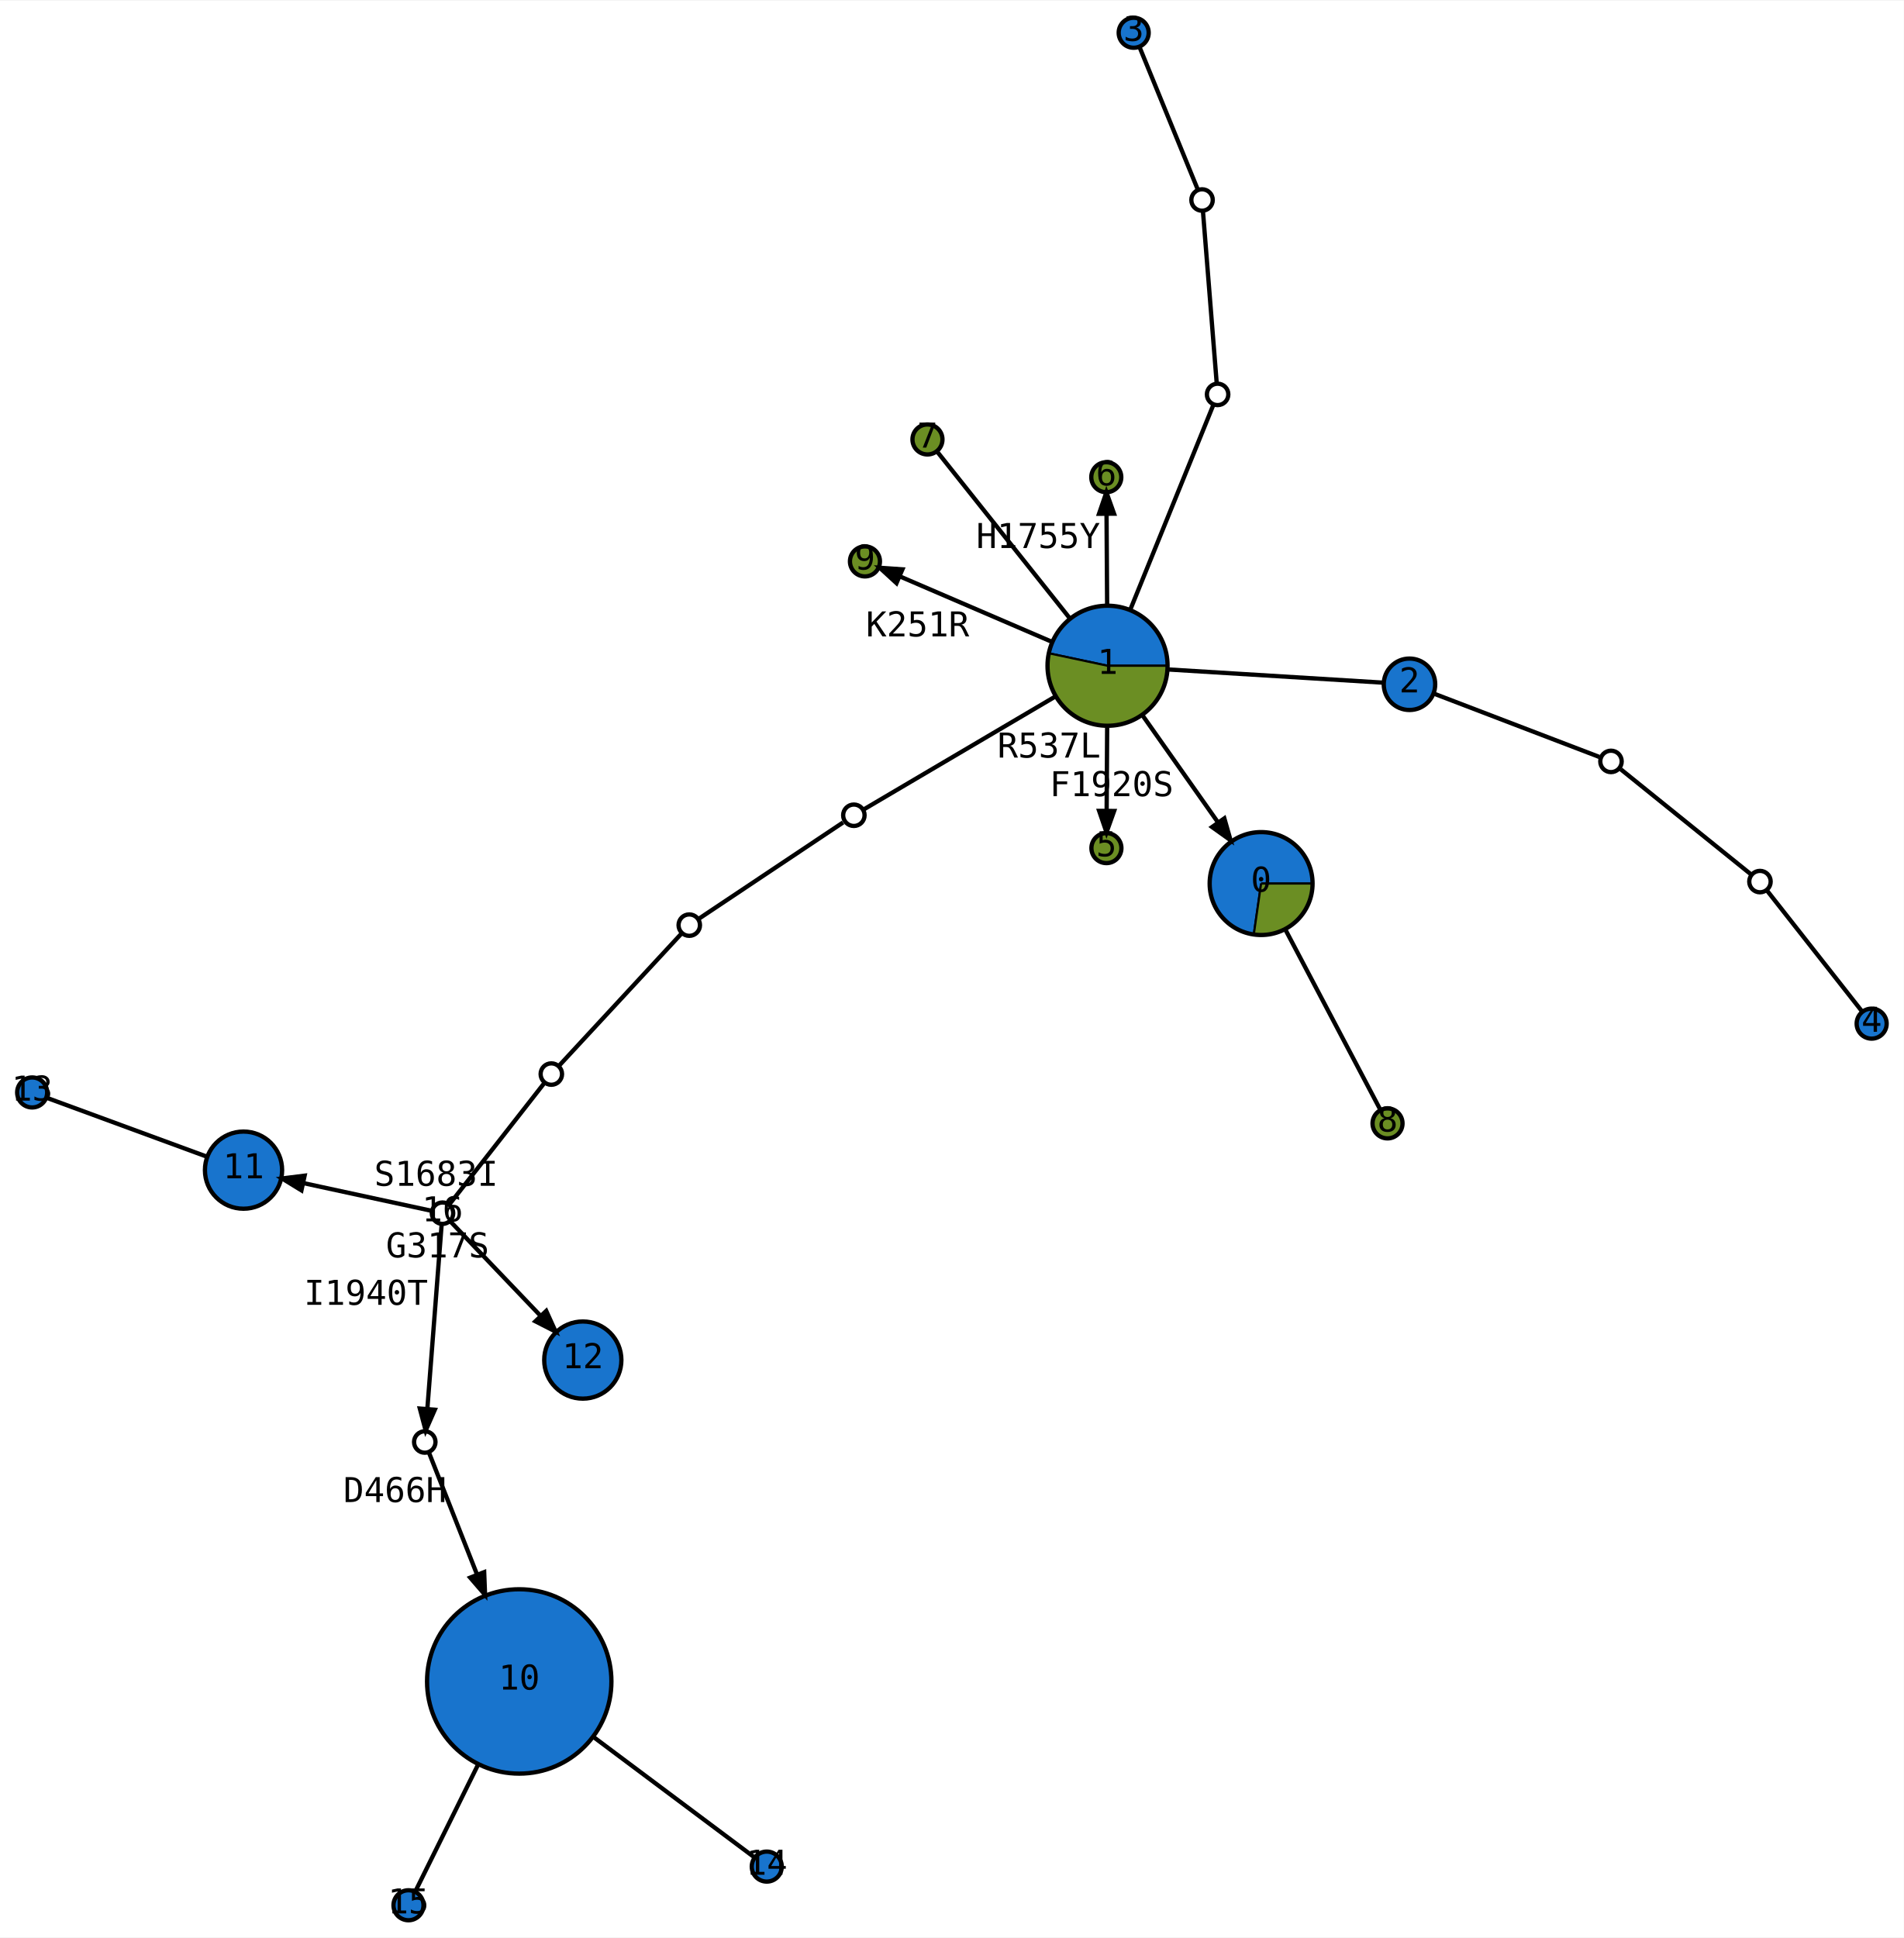
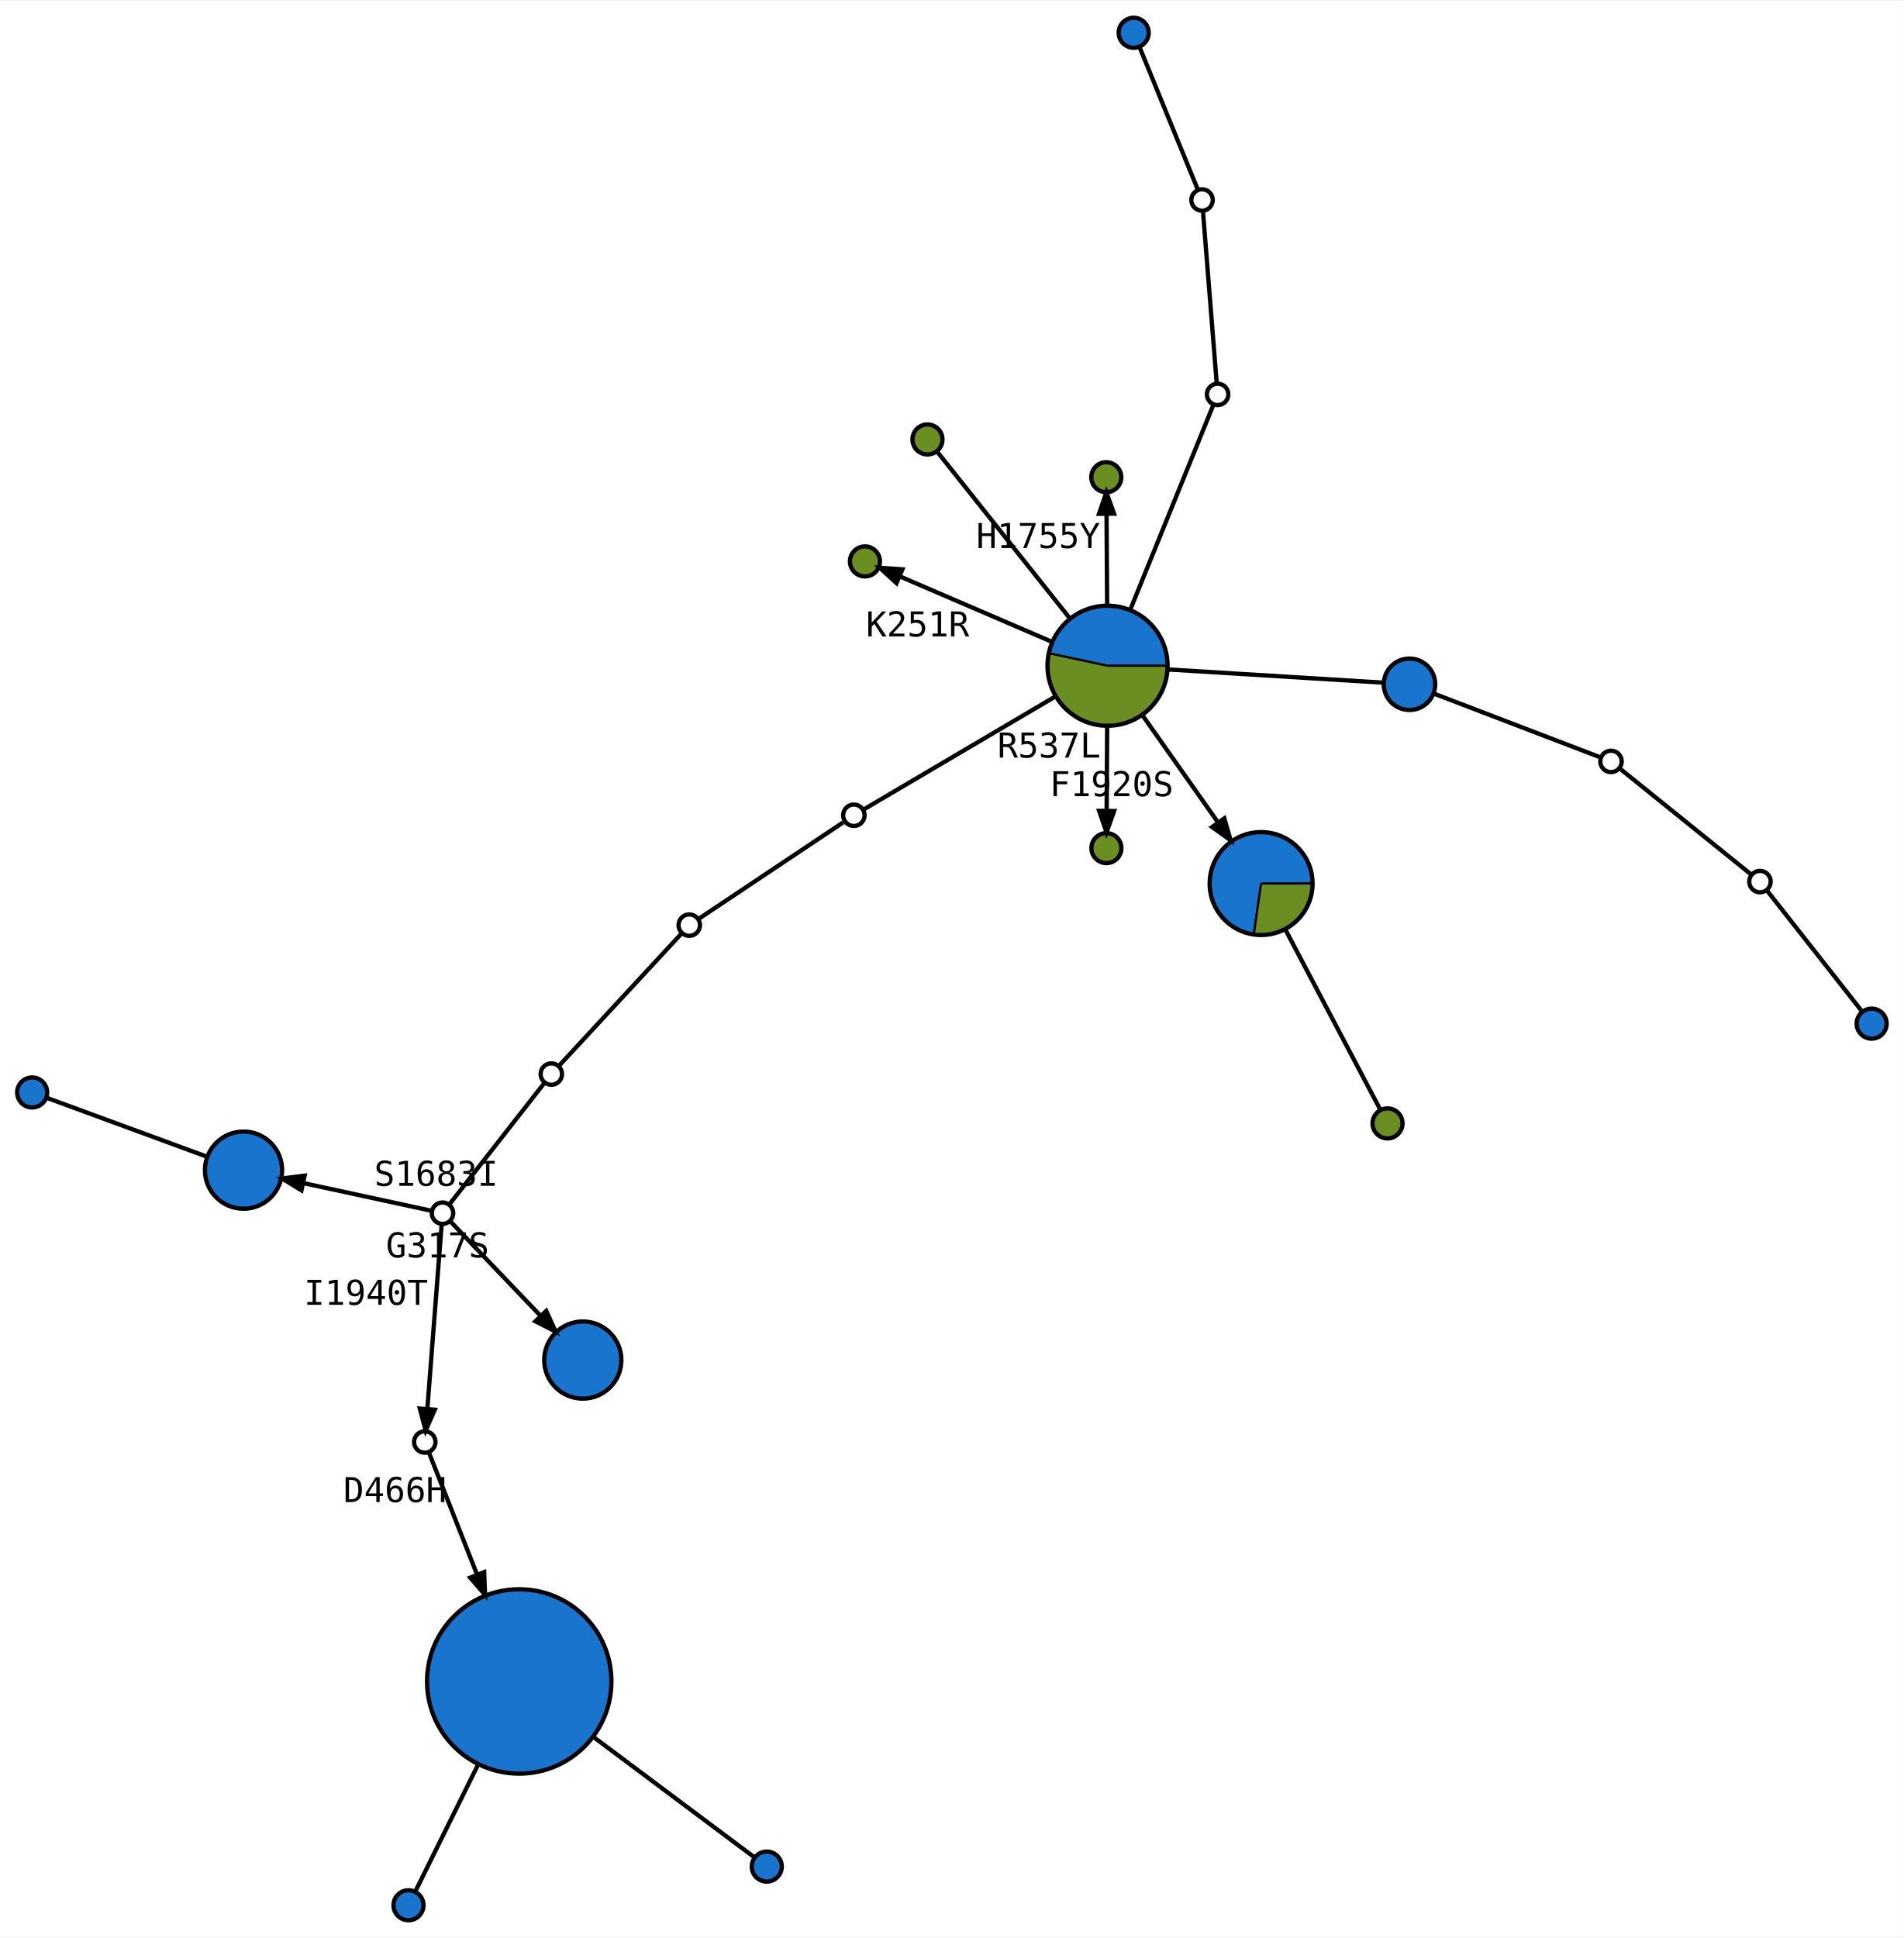
<svg xmlns="http://www.w3.org/2000/svg" width="444pt" height="452pt" viewBox="0.00 0.00 444.00 451.72">
  <g id="graph0" class="graph" transform="scale(1 1) rotate(0) translate(204.987 216.574)">
    <polygon fill="white" stroke="none" points="-204.987,235.151 -204.987,-216.574 239.013,-216.574 239.013,235.151 -204.987,235.151" />
    <g id="node1" class="node">
      <path fill="#1874cd" stroke="black" stroke-width="0.5" d="M89.126,-10.643C89.126,-10.643 101.126,-10.643 101.126,-10.643 101.126,-11.214 101.086,-11.785 101.004,-12.35 100.923,-12.916 100.801,-13.475 100.64,-14.023 100.479,-14.572 100.279,-15.108 100.042,-15.627 99.805,-16.147 99.531,-16.649 99.222,-17.13 98.913,-17.611 98.57,-18.069 98.195,-18.501 97.821,-18.933 97.417,-19.337 96.985,-19.712 96.553,-20.086 96.095,-20.429 95.614,-20.738 95.133,-21.047 94.631,-21.321 94.112,-21.558 93.592,-21.796 93.056,-21.995 92.507,-22.157 91.959,-22.317 91.4,-22.439 90.834,-22.52 90.269,-22.602 89.698,-22.642 89.126,-22.642 88.555,-22.642 87.984,-22.602 87.419,-22.52 86.853,-22.439 86.294,-22.317 85.746,-22.157 85.197,-21.995 84.661,-21.796 84.141,-21.558 83.622,-21.321 83.12,-21.047 82.639,-20.738 82.158,-20.429 81.7,-20.086 81.268,-19.712 80.836,-19.337 80.432,-18.933 80.058,-18.501 79.683,-18.069 79.34,-17.611 79.031,-17.13 78.722,-16.649 78.448,-16.147 78.211,-15.627 77.974,-15.108 77.774,-14.572 77.613,-14.023 77.452,-13.475 77.33,-12.916 77.249,-12.35 77.167,-11.785 77.126,-11.214 77.126,-10.643 77.126,-10.071 77.167,-9.5 77.249,-8.935 77.33,-8.369 77.452,-7.81 77.613,-7.262 77.774,-6.713 77.974,-6.177 78.211,-5.658 78.448,-5.138 78.722,-4.636 79.031,-4.155 79.34,-3.674 79.683,-3.216 80.058,-2.784 80.432,-2.352 80.836,-1.948 81.268,-1.574 81.7,-1.199 82.158,-0.856 82.639,-0.547 83.12,-0.239 83.622,0.036 84.141,0.273 84.661,0.51 85.197,0.71 85.746,0.871 86.294,1.032 86.853,1.154 87.419,1.235 87.419,1.235 89.126,-10.643 89.126,-10.643" />
      <path fill="olivedrab" stroke="black" stroke-width="0.5" d="M89.126,-10.643C89.126,-10.643 87.419,1.235 87.419,1.235 87.843,1.296 88.27,1.335 88.698,1.35 89.126,1.365 89.555,1.357 89.983,1.327 90.41,1.296 90.835,1.243 91.257,1.167 91.679,1.091 92.096,0.992 92.507,0.871 92.918,0.751 93.323,0.608 93.719,0.444 94.115,0.28 94.501,0.095 94.877,-0.11 95.254,-0.316 95.618,-0.541 95.97,-0.785 96.322,-1.03 96.661,-1.293 96.985,-1.574 97.309,-1.854 97.617,-2.152 97.909,-2.466 98.201,-2.779 98.476,-3.108 98.733,-3.451 98.99,-3.794 99.228,-4.151 99.447,-4.519 99.665,-4.888 99.864,-5.268 100.042,-5.658 100.22,-6.047 100.377,-6.446 100.512,-6.853 100.648,-7.26 100.761,-7.673 100.852,-8.092 100.943,-8.51 101.012,-8.934 101.058,-9.36 101.104,-9.786 101.126,-10.214 101.126,-10.643 101.126,-10.643 89.126,-10.643 89.126,-10.643" />
      <ellipse fill="none" stroke="black" cx="89.126" cy="-10.643" rx="12" ry="12" />
-       <text text-anchor="middle" x="89.126" y="-8.743" font-family="monospace" font-size="8.00">0</text>
    </g>
    <g id="node9" class="node">
      <ellipse fill="olivedrab" stroke="black" cx="118.608" cy="45.296" rx="3.5" ry="3.5" />
-       <text text-anchor="middle" x="118.608" y="47.196" font-family="monospace" font-size="8.00">8</text>
    </g>
    <g id="edge2" class="edge">
      <path fill="none" stroke="black" d="M94.811,0.143C101.637,13.096 112.695,34.078 116.906,42.067" />
    </g>
    <g id="node2" class="node">
      <path fill="#1874cd" stroke="black" stroke-width="0.5" d="M53.309,-61.443C53.309,-61.443 67.309,-61.443 67.309,-61.443 67.309,-62.299 67.231,-63.153 67.075,-63.994 66.919,-64.836 66.686,-65.661 66.38,-66.46 66.073,-67.259 65.694,-68.028 65.246,-68.758 64.799,-69.488 64.286,-70.175 63.714,-70.811 63.141,-71.447 62.511,-72.029 61.832,-72.55 61.153,-73.071 60.428,-73.529 59.665,-73.917 58.903,-74.306 58.106,-74.624 57.286,-74.867 56.465,-75.11 55.624,-75.277 54.773,-75.366 53.922,-75.456 53.064,-75.467 52.211,-75.4 51.358,-75.333 50.513,-75.188 49.686,-74.966 48.859,-74.745 48.055,-74.448 47.282,-74.079 46.51,-73.711 45.773,-73.272 45.081,-72.769 44.388,-72.266 43.743,-71.701 43.154,-71.08 42.565,-70.459 42.034,-69.786 41.568,-69.068 41.102,-68.35 40.703,-67.591 40.375,-66.801 40.048,-66.01 39.793,-65.191 39.615,-64.354 39.615,-64.354 53.309,-61.443 53.309,-61.443" />
      <path fill="olivedrab" stroke="black" stroke-width="0.5" d="M53.309,-61.443C53.309,-61.443 39.615,-64.354 39.615,-64.354 39.514,-63.876 39.437,-63.393 39.386,-62.907 39.335,-62.42 39.309,-61.932 39.309,-61.443 39.309,-60.954 39.335,-60.466 39.386,-59.98 39.437,-59.494 39.514,-59.011 39.615,-58.532 39.717,-58.054 39.844,-57.582 39.995,-57.117 40.146,-56.652 40.321,-56.195 40.52,-55.749 40.719,-55.302 40.941,-54.866 41.185,-54.443 41.43,-54.02 41.696,-53.61 41.983,-53.214 42.271,-52.819 42.578,-52.438 42.906,-52.075 43.233,-51.712 43.578,-51.366 43.942,-51.039 44.305,-50.712 44.685,-50.404 45.081,-50.117 45.476,-49.83 45.886,-49.563 46.309,-49.319 46.733,-49.074 47.169,-48.852 47.615,-48.654 48.062,-48.455 48.518,-48.279 48.983,-48.128 49.448,-47.977 49.921,-47.851 50.399,-47.749 50.877,-47.647 51.36,-47.571 51.846,-47.52 52.332,-47.469 52.821,-47.443 53.309,-47.443 53.798,-47.443 54.287,-47.469 54.773,-47.52 55.259,-47.571 55.742,-47.647 56.22,-47.749 56.698,-47.851 57.171,-47.977 57.636,-48.128 58.101,-48.279 58.557,-48.455 59.004,-48.654 59.45,-48.852 59.886,-49.074 60.309,-49.319 60.733,-49.563 61.143,-49.83 61.538,-50.117 61.934,-50.404 62.314,-50.712 62.677,-51.039 63.041,-51.366 63.386,-51.712 63.714,-52.075 64.041,-52.438 64.349,-52.819 64.636,-53.214 64.923,-53.61 65.189,-54.02 65.434,-54.443 65.678,-54.866 65.9,-55.302 66.099,-55.749 66.298,-56.195 66.473,-56.652 66.624,-57.117 66.775,-57.582 66.902,-58.054 67.004,-58.532 67.105,-59.011 67.182,-59.494 67.233,-59.98 67.284,-60.466 67.309,-60.954 67.309,-61.443 67.309,-61.443 53.309,-61.443 53.309,-61.443" />
      <ellipse fill="none" stroke="black" cx="53.309" cy="-61.443" rx="14" ry="14" />
-       <text text-anchor="middle" x="53.309" y="-59.543" font-family="monospace" font-size="8.00">1</text>
    </g>
    <g id="edge1" class="edge">
      <path fill="none" stroke="black" d="M61.437,-49.916C66.661,-42.506 73.488,-32.824 79.055,-24.927" />
      <polygon fill="black" stroke="black" points="80.55,-25.844 82.001,-20.749 77.689,-23.827 80.55,-25.844" />
      <text text-anchor="middle" x="54.246" y="-31.021" font-family="monospace" font-size="8.00">F1920S</text>
    </g>
    <g id="node3" class="node">
      <ellipse fill="#1874cd" stroke="black" cx="123.727" cy="-57.12" rx="6" ry="6" />
-       <text text-anchor="middle" x="123.727" y="-55.221" font-family="monospace" font-size="8.00">2</text>
    </g>
    <g id="edge3" class="edge">
      <path fill="none" stroke="black" d="M67.56,-60.568C82.831,-59.631 106.373,-58.186 117.497,-57.503" />
    </g>
    <g id="node6" class="node">
      <ellipse fill="olivedrab" stroke="black" cx="53.048" cy="-18.908" rx="3.5" ry="3.5" />
-       <text text-anchor="middle" x="53.048" y="-17.008" font-family="monospace" font-size="8.00">5</text>
    </g>
    <g id="edge7" class="edge">
      <path fill="none" stroke="black" d="M53.221,-47.043C53.182,-40.671 53.137,-33.378 53.103,-27.814" />
      <polygon fill="black" stroke="black" points="54.851,-27.57 53.07,-22.581 51.351,-27.592 54.851,-27.57" />
      <text text-anchor="middle" x="39.662" y="-40.029" font-family="monospace" font-size="8.00">R537L</text>
    </g>
    <g id="node7" class="node">
      <ellipse fill="olivedrab" stroke="black" cx="53.018" cy="-105.413" rx="3.5" ry="3.5" />
-       <text text-anchor="middle" x="53.018" y="-103.513" font-family="monospace" font-size="8.00">6</text>
    </g>
    <g id="edge8" class="edge">
      <path fill="none" stroke="black" d="M53.214,-75.84C53.168,-82.753 53.115,-90.806 53.076,-96.762" />
      <polygon fill="black" stroke="black" points="51.325,-96.887 53.042,-101.898 54.825,-96.91 51.325,-96.887" />
      <text text-anchor="middle" x="37.145" y="-88.901" font-family="monospace" font-size="8.00">H1755Y</text>
    </g>
    <g id="node8" class="node">
      <ellipse fill="olivedrab" stroke="black" cx="11.313" cy="-114.22" rx="3.5" ry="3.5" />
-       <text text-anchor="middle" x="11.313" y="-112.32" font-family="monospace" font-size="8.00">7</text>
    </g>
    <g id="edge9" class="edge">
      <path fill="none" stroke="black" d="M44.403,-72.636C34.58,-84.981 19.4,-104.058 13.638,-111.298" />
    </g>
    <g id="node10" class="node">
      <ellipse fill="olivedrab" stroke="black" cx="-3.266" cy="-85.777" rx="3.5" ry="3.5" />
-       <text text-anchor="middle" x="-3.266" y="-83.877" font-family="monospace" font-size="8.00">9</text>
    </g>
    <g id="edge10" class="edge">
      <path fill="none" stroke="black" d="M40.188,-67.087C29.273,-71.782 14.081,-78.316 4.854,-82.285" />
      <polygon fill="black" stroke="black" points="4.09,-80.709 0.188,-84.292 5.473,-83.924 4.09,-80.709" />
      <text text-anchor="middle" x="9.021" y="-68.286" font-family="monospace" font-size="8.00">K251R</text>
    </g>
    <g id="node18" class="node">
      <ellipse fill="white" stroke="black" cx="78.979" cy="-124.728" rx="2.5" ry="2.5" />
    </g>
    <g id="edge4" class="edge">
      <path fill="none" stroke="black" d="M58.628,-74.556C64.855,-89.906 74.725,-114.24 77.934,-122.151" />
    </g>
    <g id="node20" class="node">
      <ellipse fill="white" stroke="black" cx="-5.851" cy="-26.572" rx="2.5" ry="2.5" />
    </g>
    <g id="edge11" class="edge">
      <path fill="none" stroke="black" d="M41.051,-54.218C26.701,-45.76 3.953,-32.351 -3.443,-27.992" />
    </g>
    <g id="node23" class="node">
      <ellipse fill="white" stroke="black" cx="170.722" cy="-39.131" rx="2.5" ry="2.5" />
    </g>
    <g id="edge15" class="edge">
      <path fill="none" stroke="black" d="M129.49,-54.915C139.686,-51.012 160.533,-43.031 167.993,-40.176" />
    </g>
    <g id="node4" class="node">
      <ellipse fill="#1874cd" stroke="black" cx="59.408" cy="-209.074" rx="3.5" ry="3.5" />
-       <text text-anchor="middle" x="59.408" y="-207.174" font-family="monospace" font-size="8.00">3</text>
    </g>
    <g id="node5" class="node">
      <ellipse fill="#1874cd" stroke="black" cx="231.513" cy="22.03" rx="3.5" ry="3.5" />
-       <text text-anchor="middle" x="231.513" y="23.93" font-family="monospace" font-size="8.00">4</text>
    </g>
    <g id="node11" class="node">
      <ellipse fill="#1874cd" stroke="black" cx="-83.893" cy="175.449" rx="21.5" ry="21.5" />
-       <text text-anchor="middle" x="-83.893" y="177.349" font-family="monospace" font-size="8.00">10</text>
    </g>
    <g id="node15" class="node">
      <ellipse fill="#1874cd" stroke="black" cx="-26.164" cy="218.632" rx="3.5" ry="3.5" />
-       <text text-anchor="middle" x="-26.164" y="220.532" font-family="monospace" font-size="8.00">14</text>
    </g>
    <g id="edge18" class="edge">
      <path fill="none" stroke="black" d="M-66.573,188.405C-53.288,198.343 -36.097,211.202 -29.212,216.352" />
    </g>
    <g id="node16" class="node">
      <ellipse fill="#1874cd" stroke="black" cx="-109.721" cy="227.651" rx="3.5" ry="3.5" />
-       <text text-anchor="middle" x="-109.721" y="229.551" font-family="monospace" font-size="8.00">15</text>
    </g>
    <g id="edge19" class="edge">
      <path fill="none" stroke="black" d="M-93.511,194.887C-98.903,205.787 -105.118,218.347 -108.039,224.251" />
    </g>
    <g id="node12" class="node">
      <ellipse fill="#1874cd" stroke="black" cx="-148.193" cy="56.198" rx="9" ry="9" />
-       <text text-anchor="middle" x="-148.193" y="58.098" font-family="monospace" font-size="8.00">11</text>
    </g>
    <g id="node14" class="node">
      <ellipse fill="#1874cd" stroke="black" cx="-197.487" cy="38.08" rx="3.5" ry="3.5" />
-       <text text-anchor="middle" x="-197.487" y="39.98" font-family="monospace" font-size="8.00">13</text>
    </g>
    <g id="edge22" class="edge">
      <path fill="none" stroke="black" d="M-156.78,53.042C-167.813,48.987 -186.452,42.136 -194.079,39.332" />
    </g>
    <g id="node13" class="node">
      <ellipse fill="#1874cd" stroke="black" cx="-69.068" cy="100.494" rx="9" ry="9" />
-       <text text-anchor="middle" x="-69.068" y="102.394" font-family="monospace" font-size="8.00">12</text>
    </g>
    <g id="node17" class="node">
      <ellipse fill="white" stroke="black" cx="-101.786" cy="66.237" rx="2.5" ry="2.5" />
-       <text text-anchor="middle" x="-101.786" y="68.137" font-family="monospace" font-size="8.00">16</text>
    </g>
    <g id="edge23" class="edge">
      <path fill="none" stroke="black" d="M-104.281,65.697C-109.846,64.493 -123.624,61.513 -134.276,59.209" />
      <polygon fill="black" stroke="black" points="-134.687,60.91 -139.204,58.143 -133.947,57.489 -134.687,60.91" />
      <text text-anchor="middle" x="-103.278" y="59.853" font-family="monospace" font-size="8.00">S1683I</text>
    </g>
    <g id="edge24" class="edge">
      <path fill="none" stroke="black" d="M-100.026,68.079C-96.103,72.187 -86.389,82.358 -78.88,90.221" />
      <polygon fill="black" stroke="black" points="-77.593,89.034 -75.405,93.859 -80.124,91.451 -77.593,89.034" />
      <text text-anchor="middle" x="-102.953" y="76.55" font-family="monospace" font-size="8.00">G317S</text>
    </g>
    <g id="node25" class="node">
      <ellipse fill="white" stroke="black" cx="-105.922" cy="119.605" rx="2.5" ry="2.5" />
    </g>
    <g id="edge21" class="edge">
      <path fill="none" stroke="black" d="M-101.985,68.811C-102.579,76.471 -104.352,99.346 -105.303,111.618" />
      <polygon fill="black" stroke="black" points="-103.583,112.082 -105.715,116.931 -107.073,111.811 -103.583,112.082" />
      <text text-anchor="middle" x="-119.644" y="87.614" font-family="monospace" font-size="8.00">I1940T</text>
    </g>
    <g id="node19" class="node">
      <ellipse fill="white" stroke="black" cx="75.351" cy="-170.068" rx="2.5" ry="2.5" />
    </g>
    <g id="edge5" class="edge">
      <path fill="none" stroke="black" d="M78.763,-127.428C78.116,-135.512 76.201,-159.449 75.562,-167.439" />
    </g>
    <g id="edge6" class="edge">
      <path fill="none" stroke="black" d="M74.305,-172.627C71.534,-179.407 64,-197.838 60.837,-205.578" />
    </g>
    <g id="node21" class="node">
      <ellipse fill="white" stroke="black" cx="-44.238" cy="-0.945" rx="2.5" ry="2.5" />
    </g>
    <g id="edge12" class="edge">
      <path fill="none" stroke="black" d="M-8.37,-24.891C-15.442,-20.169 -35.399,-6.846 -42.05,-2.406" />
    </g>
    <g id="node22" class="node">
      <ellipse fill="white" stroke="black" cx="-76.408" cy="33.791" rx="2.5" ry="2.5" />
    </g>
    <g id="edge13" class="edge">
      <path fill="none" stroke="black" d="M-45.967,0.923C-51.501,6.898 -68.746,25.517 -74.51,31.742" />
    </g>
    <g id="edge14" class="edge">
      <path fill="none" stroke="black" d="M-78.073,35.92C-82.66,41.785 -95.447,58.133 -100.081,64.058" />
    </g>
    <g id="node24" class="node">
      <ellipse fill="white" stroke="black" cx="205.465" cy="-11.102" rx="2.5" ry="2.5" />
    </g>
    <g id="edge16" class="edge">
      <path fill="none" stroke="black" d="M173.002,-37.292C179.403,-32.128 197.465,-17.556 203.485,-12.699" />
    </g>
    <g id="edge17" class="edge">
      <path fill="none" stroke="black" d="M207.174,-8.928C211.701,-3.169 224.01,12.486 229.179,19.061" />
    </g>
    <g id="edge20" class="edge">
      <path fill="none" stroke="black" d="M-104.975,122.005C-103.001,127.01 -98.253,139.046 -93.762,150.432" />
      <polygon fill="black" stroke="black" points="-92.069,149.955 -91.862,155.249 -95.325,151.24 -92.069,149.955" />
      <text text-anchor="middle" x="-112.869" y="133.618" font-family="monospace" font-size="8.00">D466H</text>
    </g>
  </g>
</svg>
